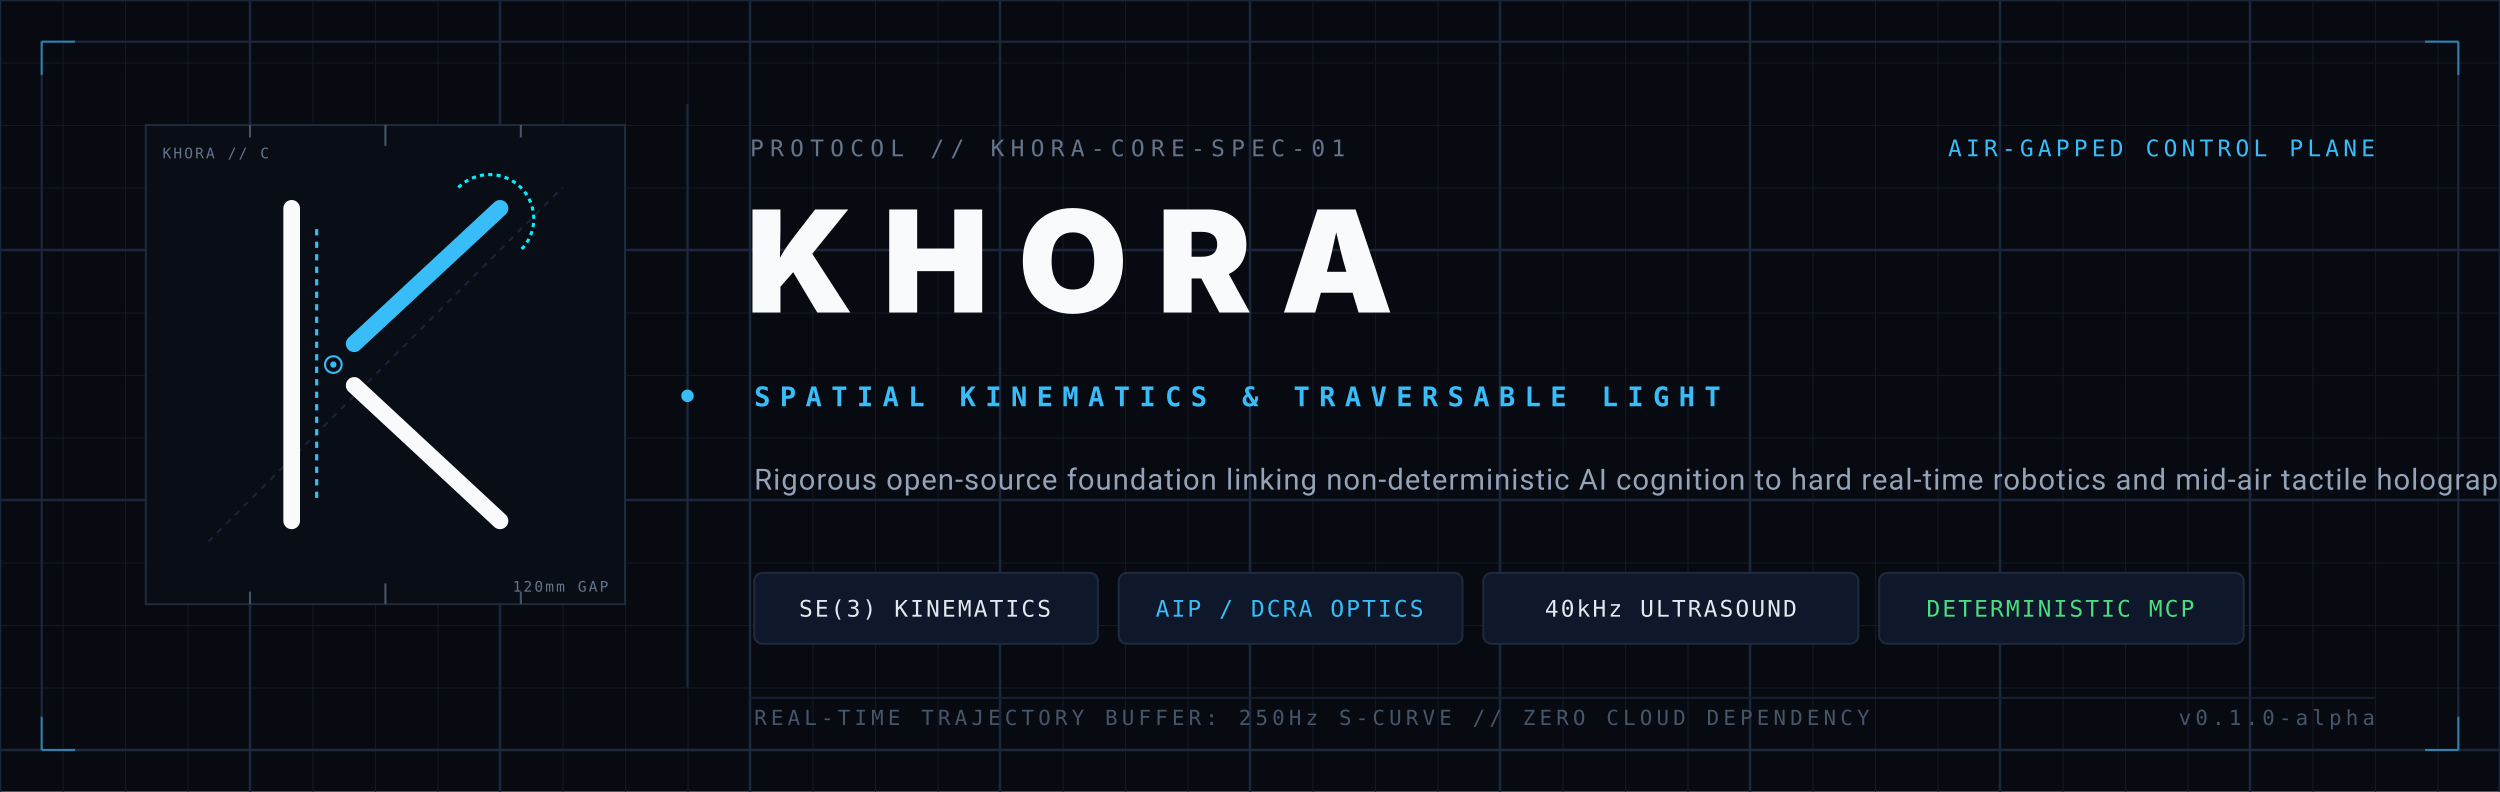
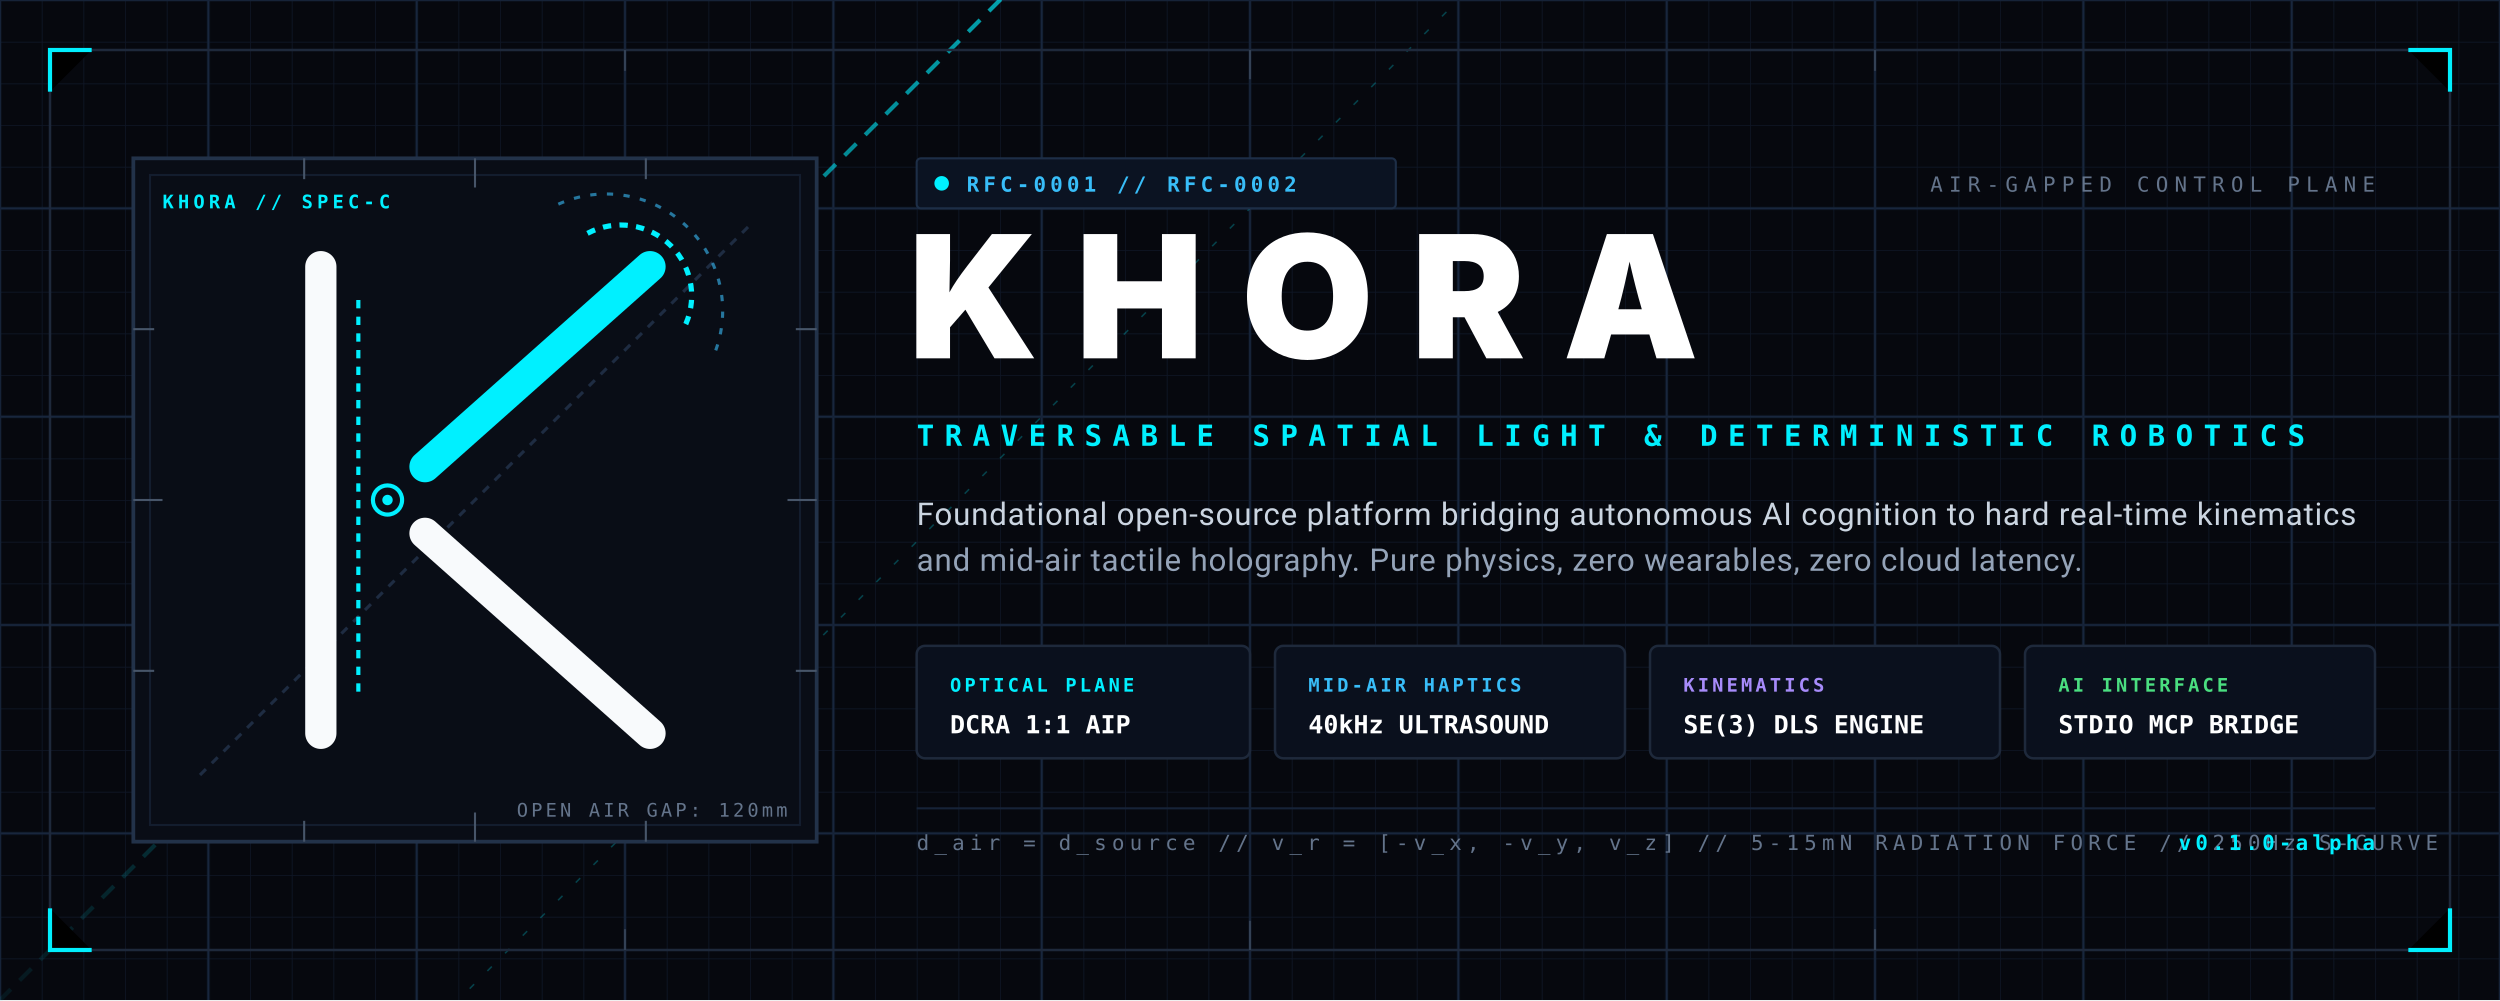
- <svg xmlns="http://www.w3.org/2000/svg" viewBox="0 0 1200 380" width="100%" height="100%">
+ <svg xmlns="http://www.w3.org/2000/svg" viewBox="0 0 1200 480" width="100%" height="100%">
  <defs>
-     <pattern id="banner-grid" width="30" height="30" patternUnits="userSpaceOnUse">
-       <path d="M 30 0 L 0 0 0 30" fill="none" stroke="#121826" stroke-width="1" />
+     <pattern id="grid-fine" width="20" height="20" patternUnits="userSpaceOnUse">
+       <path d="M 20 0 L 0 0 0 20" fill="none" stroke="#0f1624" stroke-width="0.8" />
    </pattern>
-     <pattern id="banner-major" width="120" height="120" patternUnits="userSpaceOnUse">
-       <rect width="120" height="120" fill="none" stroke="#1c263a" stroke-width="1.2" />
+     <pattern id="grid-coarse" width="100" height="100" patternUnits="userSpaceOnUse">
+       <rect width="100" height="100" fill="none" stroke="#162338" stroke-width="1.2" />
    </pattern>
+     <linearGradient id="cyan-glow" x1="0%" y1="0%" x2="100%" y2="0%">
+       <stop offset="0%" stop-color="#00f0ff" stop-opacity="0.9" />
+       <stop offset="100%" stop-color="#38bdf8" stop-opacity="0.3" />
+     </linearGradient>
+     <linearGradient id="laser-beam" x1="0%" y1="100%" x2="100%" y2="0%">
+       <stop offset="0%" stop-color="#00f0ff" stop-opacity="0.0" />
+       <stop offset="50%" stop-color="#00f0ff" stop-opacity="0.4" />
+       <stop offset="100%" stop-color="#00f0ff" stop-opacity="0.8" />
+     </linearGradient>
  </defs>
-   <rect width="1200" height="380" fill="#070a10" />
-   <rect width="1200" height="380" fill="url(#banner-grid)" />
-   <rect width="1200" height="380" fill="url(#banner-major)" />
-   <rect x="20" y="20" width="1160" height="340" fill="none" stroke="#1e293b" stroke-width="1" />
-   <g stroke="#38bdf8" stroke-width="1" opacity="0.6">
-     <path d="M 20 20 L 36 20 M 20 20 L 20 36" />
-     <path d="M 1180 20 L 1164 20 M 1180 20 L 1180 36" />
-     <path d="M 20 360 L 36 360 M 20 360 L 20 344" />
-     <path d="M 1180 360 L 1164 360 M 1180 360 L 1180 344" />
+   <rect width="1200" height="480" fill="#06080e" />
+   <rect width="1200" height="480" fill="url(#grid-fine)" />
+   <rect width="1200" height="480" fill="url(#grid-coarse)" />
+   <line x1="-50" y1="530" x2="600" y2="-120" stroke="url(#laser-beam)" stroke-width="2" stroke-dasharray="8 6" />
+   <line x1="200" y1="500" x2="850" y2="-150" stroke="#00f0ff" stroke-width="0.75" stroke-dasharray="3 9" opacity="0.25" />
+   <rect x="24" y="24" width="1152" height="432" fill="none" stroke="#1e293b" stroke-width="1.2" />
+   <g stroke="#00f0ff" stroke-width="2">
+     <path d="M 24 44 L 24 24 L 44 24" />
+     <path d="M 1176 44 L 1176 24 L 1156 24" />
+     <path d="M 24 436 L 24 456 L 44 456" />
+     <path d="M 1176 436 L 1176 456 L 1156 456" />
  </g>
-   <g transform="translate(60, 50)">
-     <rect x="10" y="10" width="230" height="230" fill="#090d15" stroke="#1e293b" stroke-width="1" />
-     <line x1="60" y1="10" x2="60" y2="16" stroke="#475569" stroke-width="1" />
-     <line x1="125" y1="10" x2="125" y2="20" stroke="#475569" stroke-width="1" />
-     <line x1="190" y1="10" x2="190" y2="16" stroke="#475569" stroke-width="1" />
-     <line x1="60" y1="240" x2="60" y2="234" stroke="#475569" stroke-width="1" />
-     <line x1="125" y1="240" x2="125" y2="230" stroke="#475569" stroke-width="1" />
-     <line x1="190" y1="240" x2="190" y2="234" stroke="#475569" stroke-width="1" />
-     <line x1="40" y1="210" x2="210" y2="40" stroke="#1a2333" stroke-width="1" stroke-dasharray="3 3" />
-     <line x1="80" y1="50" x2="80" y2="200" stroke="#f8fafc" stroke-width="8" stroke-linecap="round" />
-     <line x1="92" y1="60" x2="92" y2="190" stroke="#38bdf8" stroke-width="1.5" stroke-dasharray="3 3" />
-     <line x1="110" y1="115" x2="180" y2="50" stroke="#38bdf8" stroke-width="8" stroke-linecap="round" />
-     <path d="M 160 40 A 18 18 0 0 1 190 70" fill="none" stroke="#00f0ff" stroke-width="1.5" stroke-dasharray="2 2" />
-     <line x1="110" y1="135" x2="180" y2="200" stroke="#f8fafc" stroke-width="8" stroke-linecap="round" />
-     <circle cx="100" cy="125" r="4" fill="none" stroke="#38bdf8" stroke-width="1" />
-     <circle cx="100" cy="125" r="1.5" fill="#38bdf8" />
-     <text x="18" y="26" font-family="'JetBrains Mono', monospace" font-size="7" fill="#64748b" letter-spacing="1">KHORA // C</text>
-     <text x="232" y="234" font-family="'JetBrains Mono', monospace" font-size="7" fill="#64748b" text-anchor="end" letter-spacing="1">120mm GAP</text>
+   <g stroke="#334155" stroke-width="1">
+     <line x1="300" y1="24" x2="300" y2="34" />
+     <line x1="600" y1="24" x2="600" y2="38" />
+     <line x1="900" y1="24" x2="900" y2="34" />
+     <line x1="300" y1="446" x2="300" y2="456" />
+     <line x1="600" y1="442" x2="600" y2="456" />
+     <line x1="900" y1="446" x2="900" y2="456" />
  </g>
-   <line x1="330" y1="50" x2="330" y2="330" stroke="#1e293b" stroke-width="1" />
-   <circle cx="330" cy="190" r="3" fill="#38bdf8" />
-   <text x="360" y="75" font-family="'JetBrains Mono', 'SF Mono', 'Segoe UI Mono', monospace" font-size="11" fill="#64748b" letter-spacing="3">PROTOCOL // KHORA-CORE-SPEC-01</text>
-   <text x="1140" y="75" font-family="'JetBrains Mono', 'SF Mono', 'Segoe UI Mono', monospace" font-size="11" fill="#38bdf8" text-anchor="end" letter-spacing="2">AIR-GAPPED CONTROL PLANE</text>
-   <text x="358" y="150" font-family="'Inter', -apple-system, BlinkMacSystemFont, 'Segoe UI', Roboto, sans-serif" font-weight="900" font-size="68" fill="#f8fafc" letter-spacing="14">KHORA</text>
-   <text x="362" y="195" font-family="'JetBrains Mono', 'SF Mono', 'Segoe UI Mono', monospace" font-size="13" font-weight="600" fill="#38bdf8" letter-spacing="4.5">SPATIAL KINEMATICS &amp; TRAVERSABLE LIGHT</text>
-   <text x="362" y="235" font-family="-apple-system, BlinkMacSystemFont, 'Segoe UI', Roboto, sans-serif" font-size="14" fill="#94a3b8" letter-spacing="0.5">
-     Rigorous open-source foundation linking non-deterministic AI cognition to hard real-time robotics and mid-air tactile holography.
+   <g transform="translate(64, 76)">
+     <rect x="0" y="0" width="328" height="328" fill="#090d16" stroke="#223249" stroke-width="1.8" />
+     <rect x="8" y="8" width="312" height="312" fill="none" stroke="#131d2e" stroke-width="1" />
+     <g stroke="#475569" stroke-width="1">
+       <line x1="82" y1="0" x2="82" y2="10" />
+       <line x1="164" y1="0" x2="164" y2="14" />
+       <line x1="246" y1="0" x2="246" y2="10" />
+       <line x1="82" y1="318" x2="82" y2="328" />
+       <line x1="164" y1="314" x2="164" y2="328" />
+       <line x1="246" y1="318" x2="246" y2="328" />
+       <line x1="0" y1="82" x2="10" y2="82" />
+       <line x1="0" y1="164" x2="14" y2="164" />
+       <line x1="0" y1="246" x2="10" y2="246" />
+       <line x1="318" y1="82" x2="328" y2="82" />
+       <line x1="314" y1="164" x2="328" y2="164" />
+       <line x1="318" y1="246" x2="328" y2="246" />
+     </g>
+     <line x1="32" y1="296" x2="296" y2="32" stroke="#1e2c42" stroke-width="1.5" stroke-dasharray="4 4" />
+     <line x1="90" y1="52" x2="90" y2="276" stroke="#f8fafc" stroke-width="15" stroke-linecap="round" />
+     <line x1="108" y1="68" x2="108" y2="260" stroke="#00f0ff" stroke-width="2" stroke-dasharray="4 4" />
+     <line x1="140" y1="148" x2="248" y2="52" stroke="#00f0ff" stroke-width="15" stroke-linecap="round" />
+     <path d="M 218 36 A 34 34 0 0 1 264 82" fill="none" stroke="#00f0ff" stroke-width="2.5" stroke-dasharray="4 4" />
+     <path d="M 204 22 A 56 56 0 0 1 278 96" fill="none" stroke="#38bdf8" stroke-width="1.5" stroke-dasharray="3 5" opacity="0.6" />
+     <line x1="140" y1="180" x2="248" y2="276" stroke="#f8fafc" stroke-width="15" stroke-linecap="round" />
+     <circle cx="122" cy="164" r="7" fill="none" stroke="#00f0ff" stroke-width="2" />
+     <circle cx="122" cy="164" r="2.5" fill="#00f0ff" />
+     <text x="14" y="24" font-family="'JetBrains Mono', monospace" font-size="9" fill="#00f0ff" font-weight="bold" letter-spacing="2">KHORA // SPEC-C</text>
+     <text x="314" y="316" font-family="'JetBrains Mono', monospace" font-size="9" fill="#64748b" text-anchor="end" letter-spacing="1.5">OPEN AIR GAP: 120mm</text>
+   </g>
+   <g transform="translate(440, 76)">
+     <rect x="0" y="0" width="230" height="24" rx="2" fill="#0b1322" stroke="#1d2e47" stroke-width="1" />
+     <circle cx="12" cy="12" r="3.5" fill="#00f0ff" />
+     <text x="24" y="16" font-family="'JetBrains Mono', monospace" font-size="10" font-weight="600" fill="#38bdf8" letter-spacing="2">RFC-0001 // RFC-0002</text>
+     <text x="700" y="16" font-family="'JetBrains Mono', monospace" font-size="10" fill="#64748b" text-anchor="end" letter-spacing="3">AIR-GAPPED CONTROL PLANE</text>
+   </g>
+   <text x="436" y="172" font-family="'Inter', -apple-system, BlinkMacSystemFont, 'Segoe UI', Roboto, sans-serif" font-weight="900" font-size="82" fill="#ffffff" letter-spacing="18">KHORA</text>
+   <text x="440" y="214" font-family="'JetBrains Mono', 'SF Mono', monospace" font-size="14" font-weight="700" fill="#00f0ff" letter-spacing="5">
+     TRAVERSABLE SPATIAL LIGHT &amp; DETERMINISTIC ROBOTICS
  </text>
-   <g transform="translate(362, 275)">
-     <rect x="0" y="0" width="165" height="34" rx="4" fill="#0f172a" stroke="#1e293b" stroke-width="1" />
-     <text x="82" y="21" font-family="'JetBrains Mono', monospace" font-size="11" fill="#e2e8f0" text-anchor="middle" letter-spacing="1">SE(3) KINEMATICS</text>
-     <rect x="175" y="0" width="165" height="34" rx="4" fill="#0f172a" stroke="#1e293b" stroke-width="1" />
-     <text x="257" y="21" font-family="'JetBrains Mono', monospace" font-size="11" fill="#38bdf8" text-anchor="middle" letter-spacing="1">AIP / DCRA OPTICS</text>
-     <rect x="350" y="0" width="180" height="34" rx="4" fill="#0f172a" stroke="#1e293b" stroke-width="1" />
-     <text x="440" y="21" font-family="'JetBrains Mono', monospace" font-size="11" fill="#e2e8f0" text-anchor="middle" letter-spacing="1">40kHz ULTRASOUND</text>
-     <rect x="540" y="0" width="175" height="34" rx="4" fill="#0f172a" stroke="#1e293b" stroke-width="1" />
-     <text x="627" y="21" font-family="'JetBrains Mono', monospace" font-size="11" fill="#4ade80" text-anchor="middle" letter-spacing="1">DETERMINISTIC MCP</text>
+   <text x="440" y="252" font-family="-apple-system, BlinkMacSystemFont, 'Segoe UI', Roboto, sans-serif" font-size="15" fill="#cbd5e1" letter-spacing="0.4">
+     Foundational open-source platform bridging autonomous AI cognition to hard real-time kinematics
+   </text>
+   <text x="440" y="274" font-family="-apple-system, BlinkMacSystemFont, 'Segoe UI', Roboto, sans-serif" font-size="15" fill="#94a3b8" letter-spacing="0.4">
+     and mid-air tactile holography. Pure physics, zero wearables, zero cloud latency.
+   </text>
+   <g transform="translate(440, 310)">
+     <rect x="0" y="0" width="160" height="54" rx="4" fill="#0a101d" stroke="#1e293b" stroke-width="1.2" />
+     <text x="16" y="22" font-family="'JetBrains Mono', monospace" font-size="9" fill="#00f0ff" font-weight="700" letter-spacing="1.5">OPTICAL PLANE</text>
+     <text x="16" y="42" font-family="'JetBrains Mono', monospace" font-size="12" fill="#ffffff" font-weight="600">DCRA 1:1 AIP</text>
+     <rect x="172" y="0" width="168" height="54" rx="4" fill="#0a101d" stroke="#1e293b" stroke-width="1.2" />
+     <text x="188" y="22" font-family="'JetBrains Mono', monospace" font-size="9" fill="#38bdf8" font-weight="700" letter-spacing="1.5">MID-AIR HAPTICS</text>
+     <text x="188" y="42" font-family="'JetBrains Mono', monospace" font-size="12" fill="#ffffff" font-weight="600">40kHz ULTRASOUND</text>
+     <rect x="352" y="0" width="168" height="54" rx="4" fill="#0a101d" stroke="#1e293b" stroke-width="1.2" />
+     <text x="368" y="22" font-family="'JetBrains Mono', monospace" font-size="9" fill="#a78bfa" font-weight="700" letter-spacing="1.5">KINEMATICS</text>
+     <text x="368" y="42" font-family="'JetBrains Mono', monospace" font-size="12" fill="#ffffff" font-weight="600">SE(3) DLS ENGINE</text>
+     <rect x="532" y="0" width="168" height="54" rx="4" fill="#0a101d" stroke="#1e293b" stroke-width="1.2" />
+     <text x="548" y="22" font-family="'JetBrains Mono', monospace" font-size="9" fill="#4ade80" font-weight="700" letter-spacing="1.5">AI INTERFACE</text>
+     <text x="548" y="42" font-family="'JetBrains Mono', monospace" font-size="12" fill="#ffffff" font-weight="600">STDIO MCP BRIDGE</text>
  </g>
-   <line x1="360" y1="335" x2="1140" y2="335" stroke="#161f30" stroke-width="1" />
-   <text x="362" y="348" font-family="'JetBrains Mono', monospace" font-size="10" fill="#475569" letter-spacing="2">REAL-TIME TRAJECTORY BUFFER: 250Hz S-CURVE // ZERO CLOUD DEPENDENCY</text>
-   <text x="1140" y="348" font-family="'JetBrains Mono', monospace" font-size="10" fill="#475569" text-anchor="end" letter-spacing="2">v0.1.0-alpha</text>
+   <line x1="440" y1="388" x2="1140" y2="388" stroke="#162338" stroke-width="1" />
+   <text x="440" y="408" font-family="'JetBrains Mono', monospace" font-size="10" fill="#64748b" letter-spacing="2.5">
+     d_air = d_source // v_r = [-v_x, -v_y, v_z] // 5-15mN RADIATION FORCE // 250Hz S-CURVE
+   </text>
+   <text x="1140" y="408" font-family="'JetBrains Mono', monospace" font-size="10" fill="#00f0ff" text-anchor="end" font-weight="bold" letter-spacing="2">
+     v0.1.0-alpha
+   </text>
</svg>
